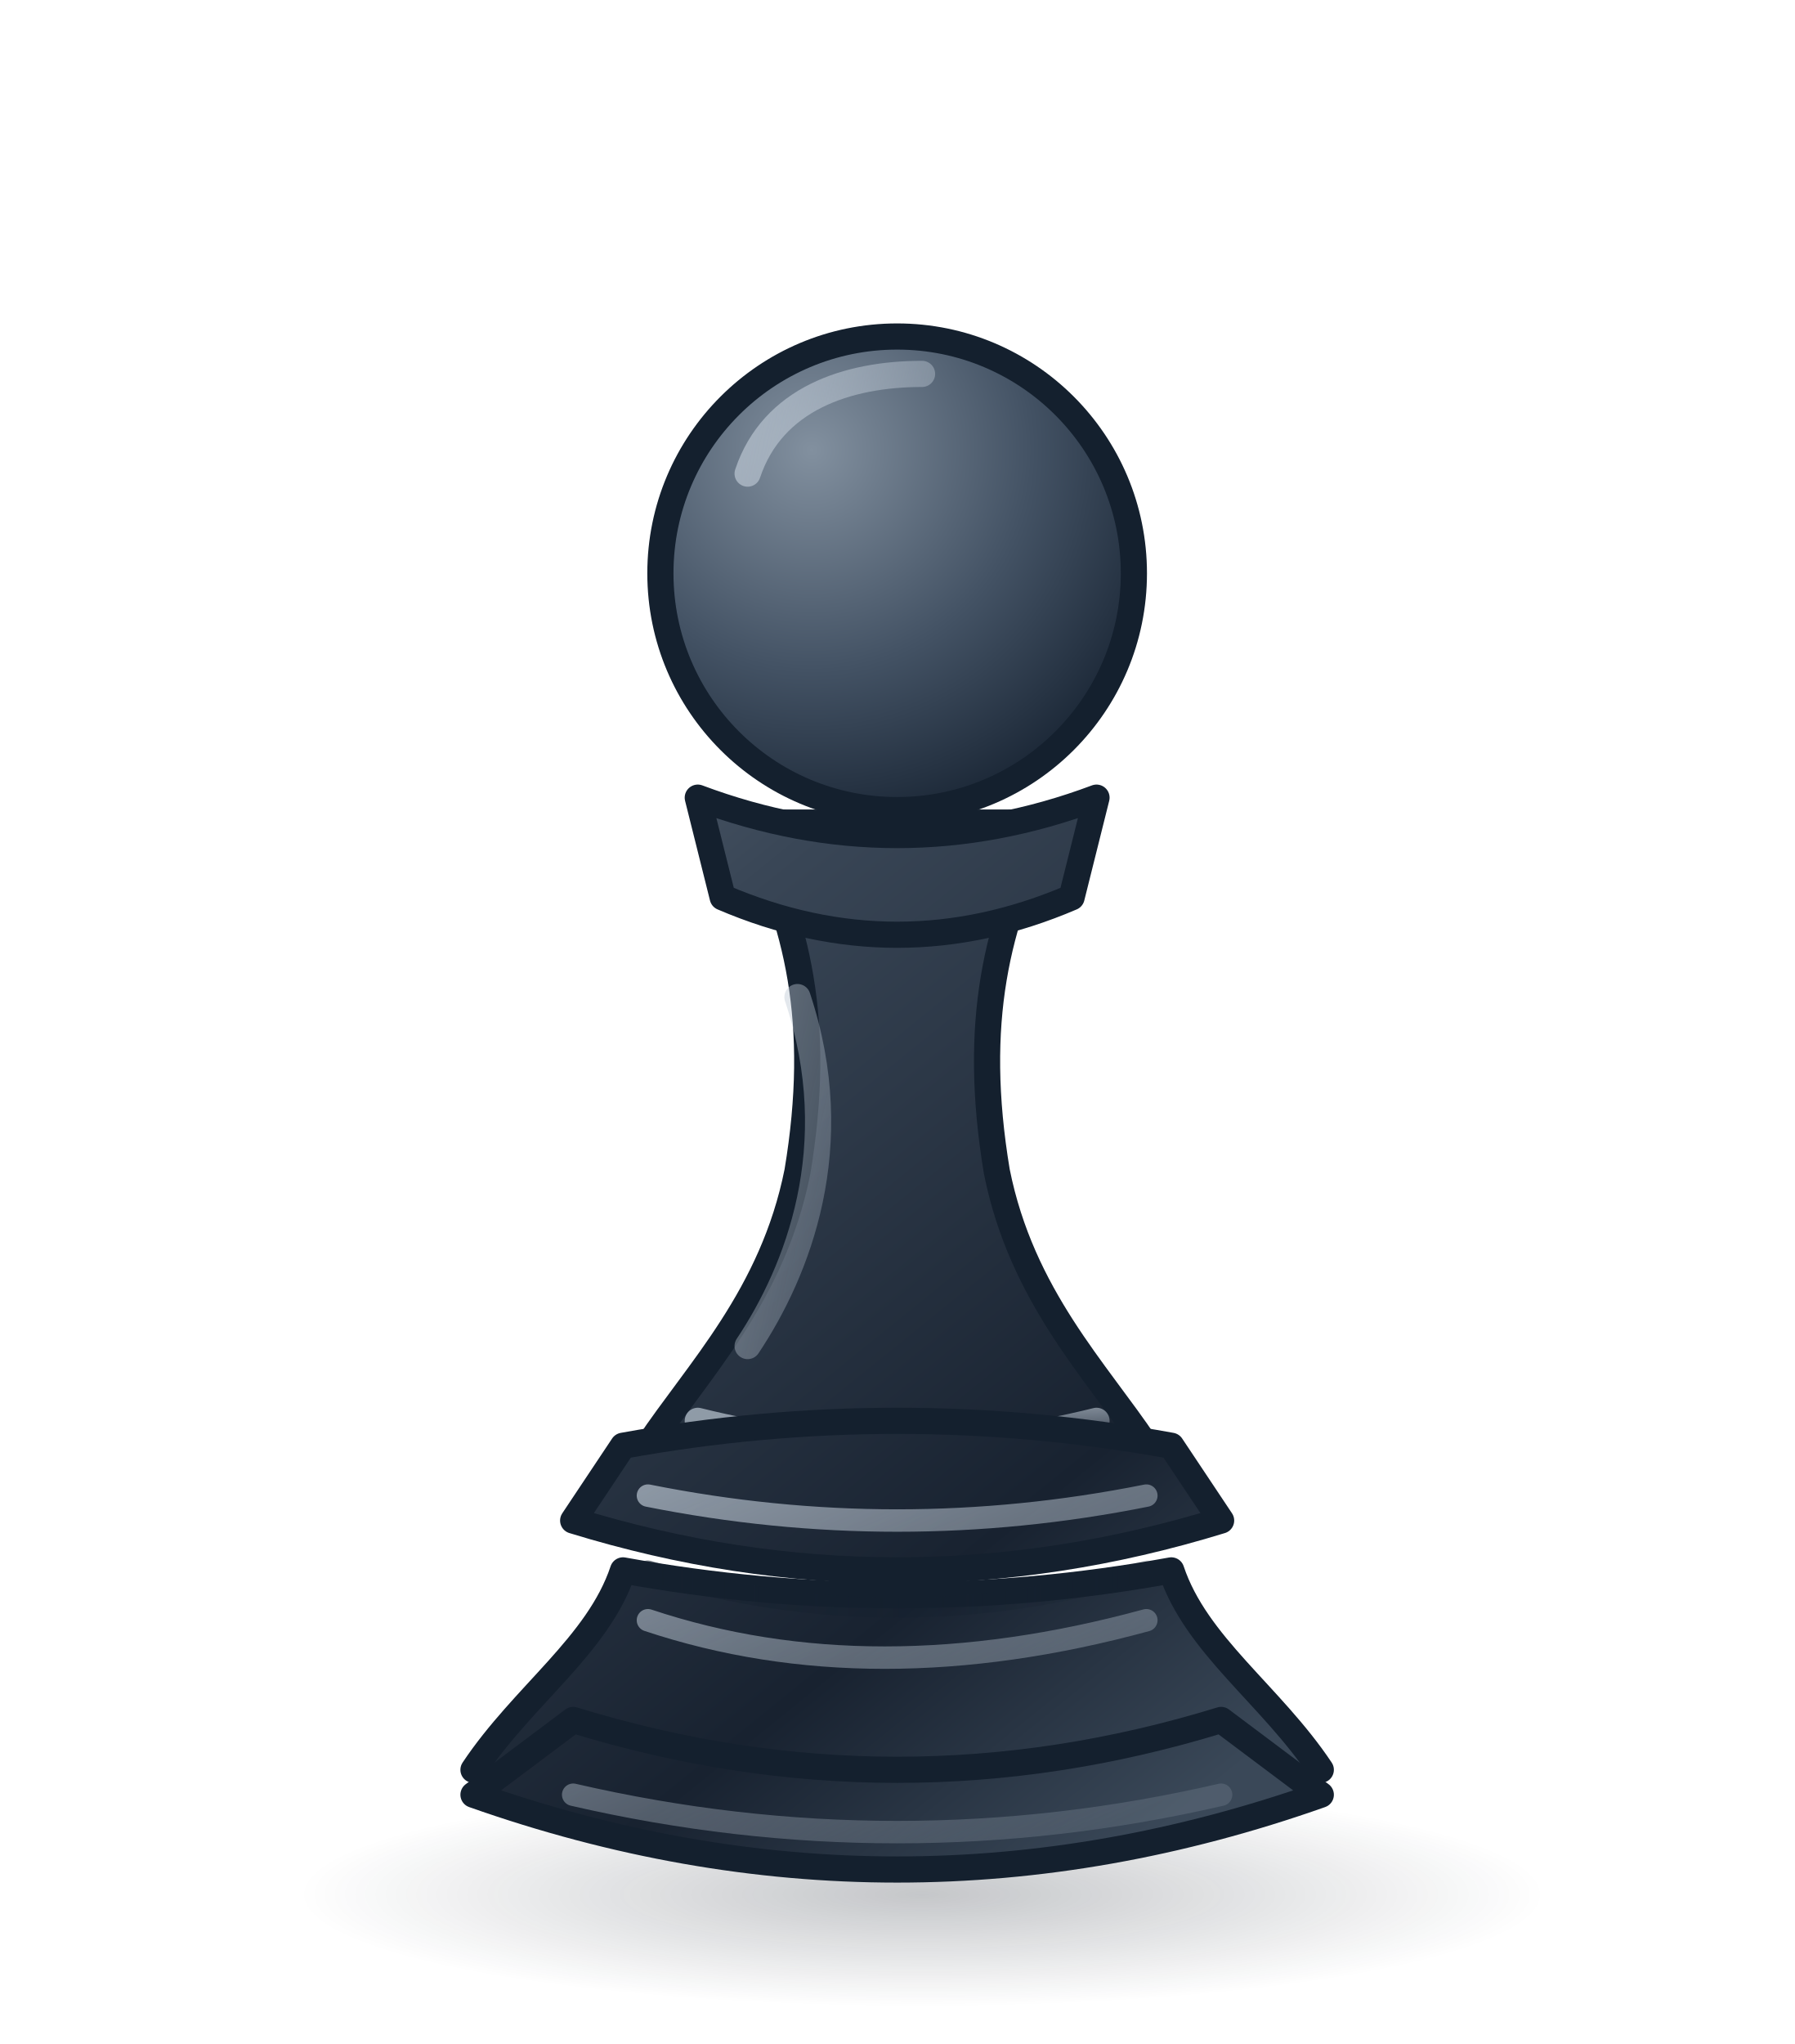
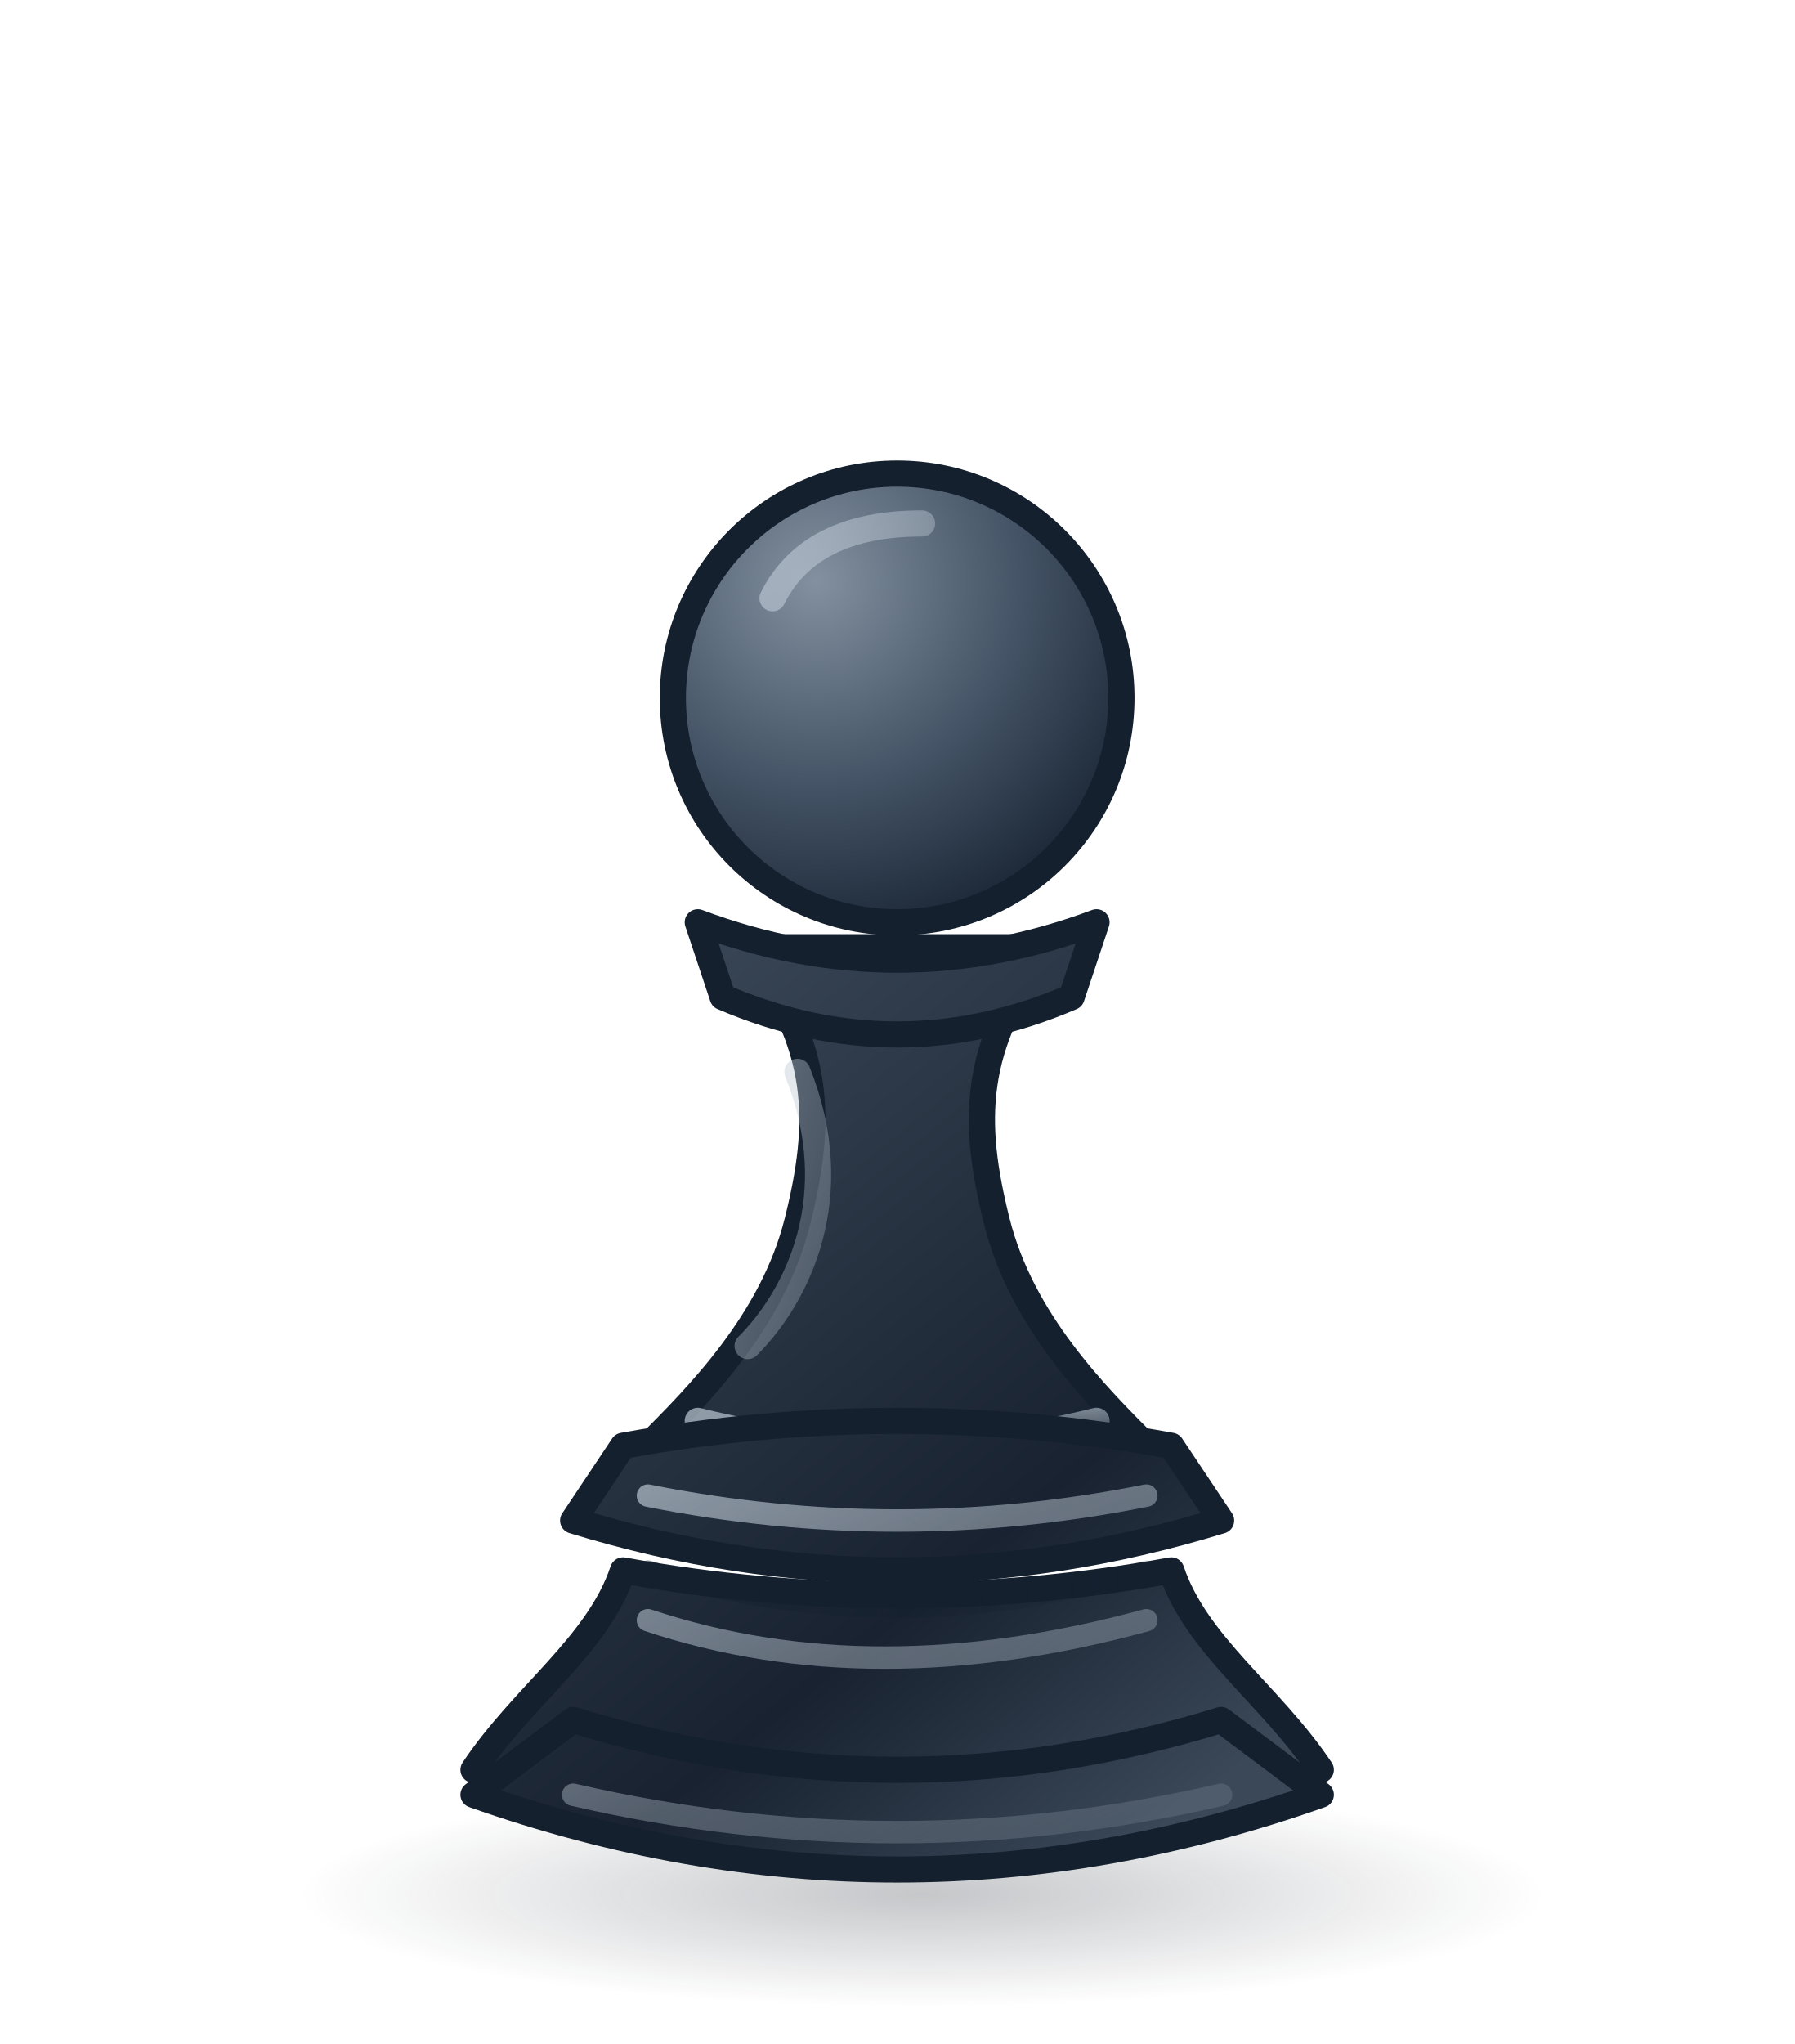
<svg xmlns="http://www.w3.org/2000/svg" viewBox="0 0 72 82">
  <defs>
    <linearGradient id="body" x1="19" y1="18" x2="57" y2="65" gradientUnits="userSpaceOnUse">
      <stop stop-color="#687482" />
      <stop offset=".34" stop-color="#394656" />
      <stop offset=".78" stop-color="#182230" />
      <stop offset="1" stop-color="#3a4858" />
    </linearGradient>
    <radialGradient id="sphere" cx=".32" cy=".24" r=".83">
      <stop stop-color="#82909f" />
      <stop offset=".56" stop-color="#435264" />
      <stop offset="1" stop-color="#192534" />
    </radialGradient>
    <linearGradient id="rim" x1="0" y1="0" x2=".8" y2="1">
      <stop stop-color="#bdc8d4" stop-opacity=".7" />
      <stop offset="1" stop-color="#bdc8d4" stop-opacity=".16" />
    </linearGradient>
    <linearGradient id="shade">
      <stop stop-color="#14202e" stop-opacity=".5" />
      <stop offset="1" stop-color="#14202e" stop-opacity=".15" />
    </linearGradient>
    <linearGradient id="ink">
      <stop stop-color="#14202e" />
      <stop offset="1" stop-color="#14202e" />
    </linearGradient>
    <radialGradient id="shadow">
      <stop stop-color="#0c1420" stop-opacity=".24" />
      <stop offset="1" stop-color="#0c1420" stop-opacity="0" />
    </radialGradient>
  </defs>
  <ellipse cx="37" cy="76" rx="25" ry="4.5" fill="url(#shadow)" />
  <g fill="url(#body)" stroke="#14202e" stroke-width="1.05" stroke-linejoin="round" stroke-linecap="round">
-     <path d="M30 33 C32 37 33 41 32 47 C31 52 28 55 26 58 H46 C44 55 41 52 40 47 C39 41 40 37 42 33 Z" />
-     <path d="M28 32 Q36 35 44 32 L43 36 Q36 39 29 36 Z" />
-     <circle cx="36" cy="23" r="9.5" fill="url(#sphere)" />
-     <path d="M30 19 C31 16 34 15 37 15 M32 40 C34 46 32 51 30 54" fill="none" stroke="url(#rim)" />
+     <path d="M30 38 C33 42 33 45 32 49 C31 53 28 56 26 58 H46 C44 56 41 53 40 49 C39 45 39 42 42 38 Z" />
+     <path d="M28 37 Q36 40 44 37 L43 40 Q36 43 29 40 Z" />
+     <circle cx="36" cy="28" r="9" fill="url(#sphere)" />
+     <path d="M31 24 C32 22 34 21 37 21 M32 43 C34 48 32 52 30 54" fill="none" stroke="url(#rim)" />
    <path d="M28 57 Q36 59 44 57" fill="none" stroke="url(#rim)" />
    <path d="M25 58 Q36 56 47 58 L49 61 Q36 65 23 61 Z" />
    <path d="M25 63 Q36 65 47 63 C48 66 51 68 53 71 Q36 77 19 71 C21 68 24 66 25 63 Z" />
    <path d="M23 69 Q36 73 49 69 L53 72 Q36 78 19 72 Z" />
    <path d="M26 60 Q36 62 46 60 M26 65 Q35 68 46 65 M23 72 Q36 75 49 72" fill="none" stroke="url(#rim)" stroke-width=".9" />
    <path d="M26 63 Q36 66 46 63" fill="none" stroke="url(#shade)" stroke-width=".8" />
  </g>
</svg>
